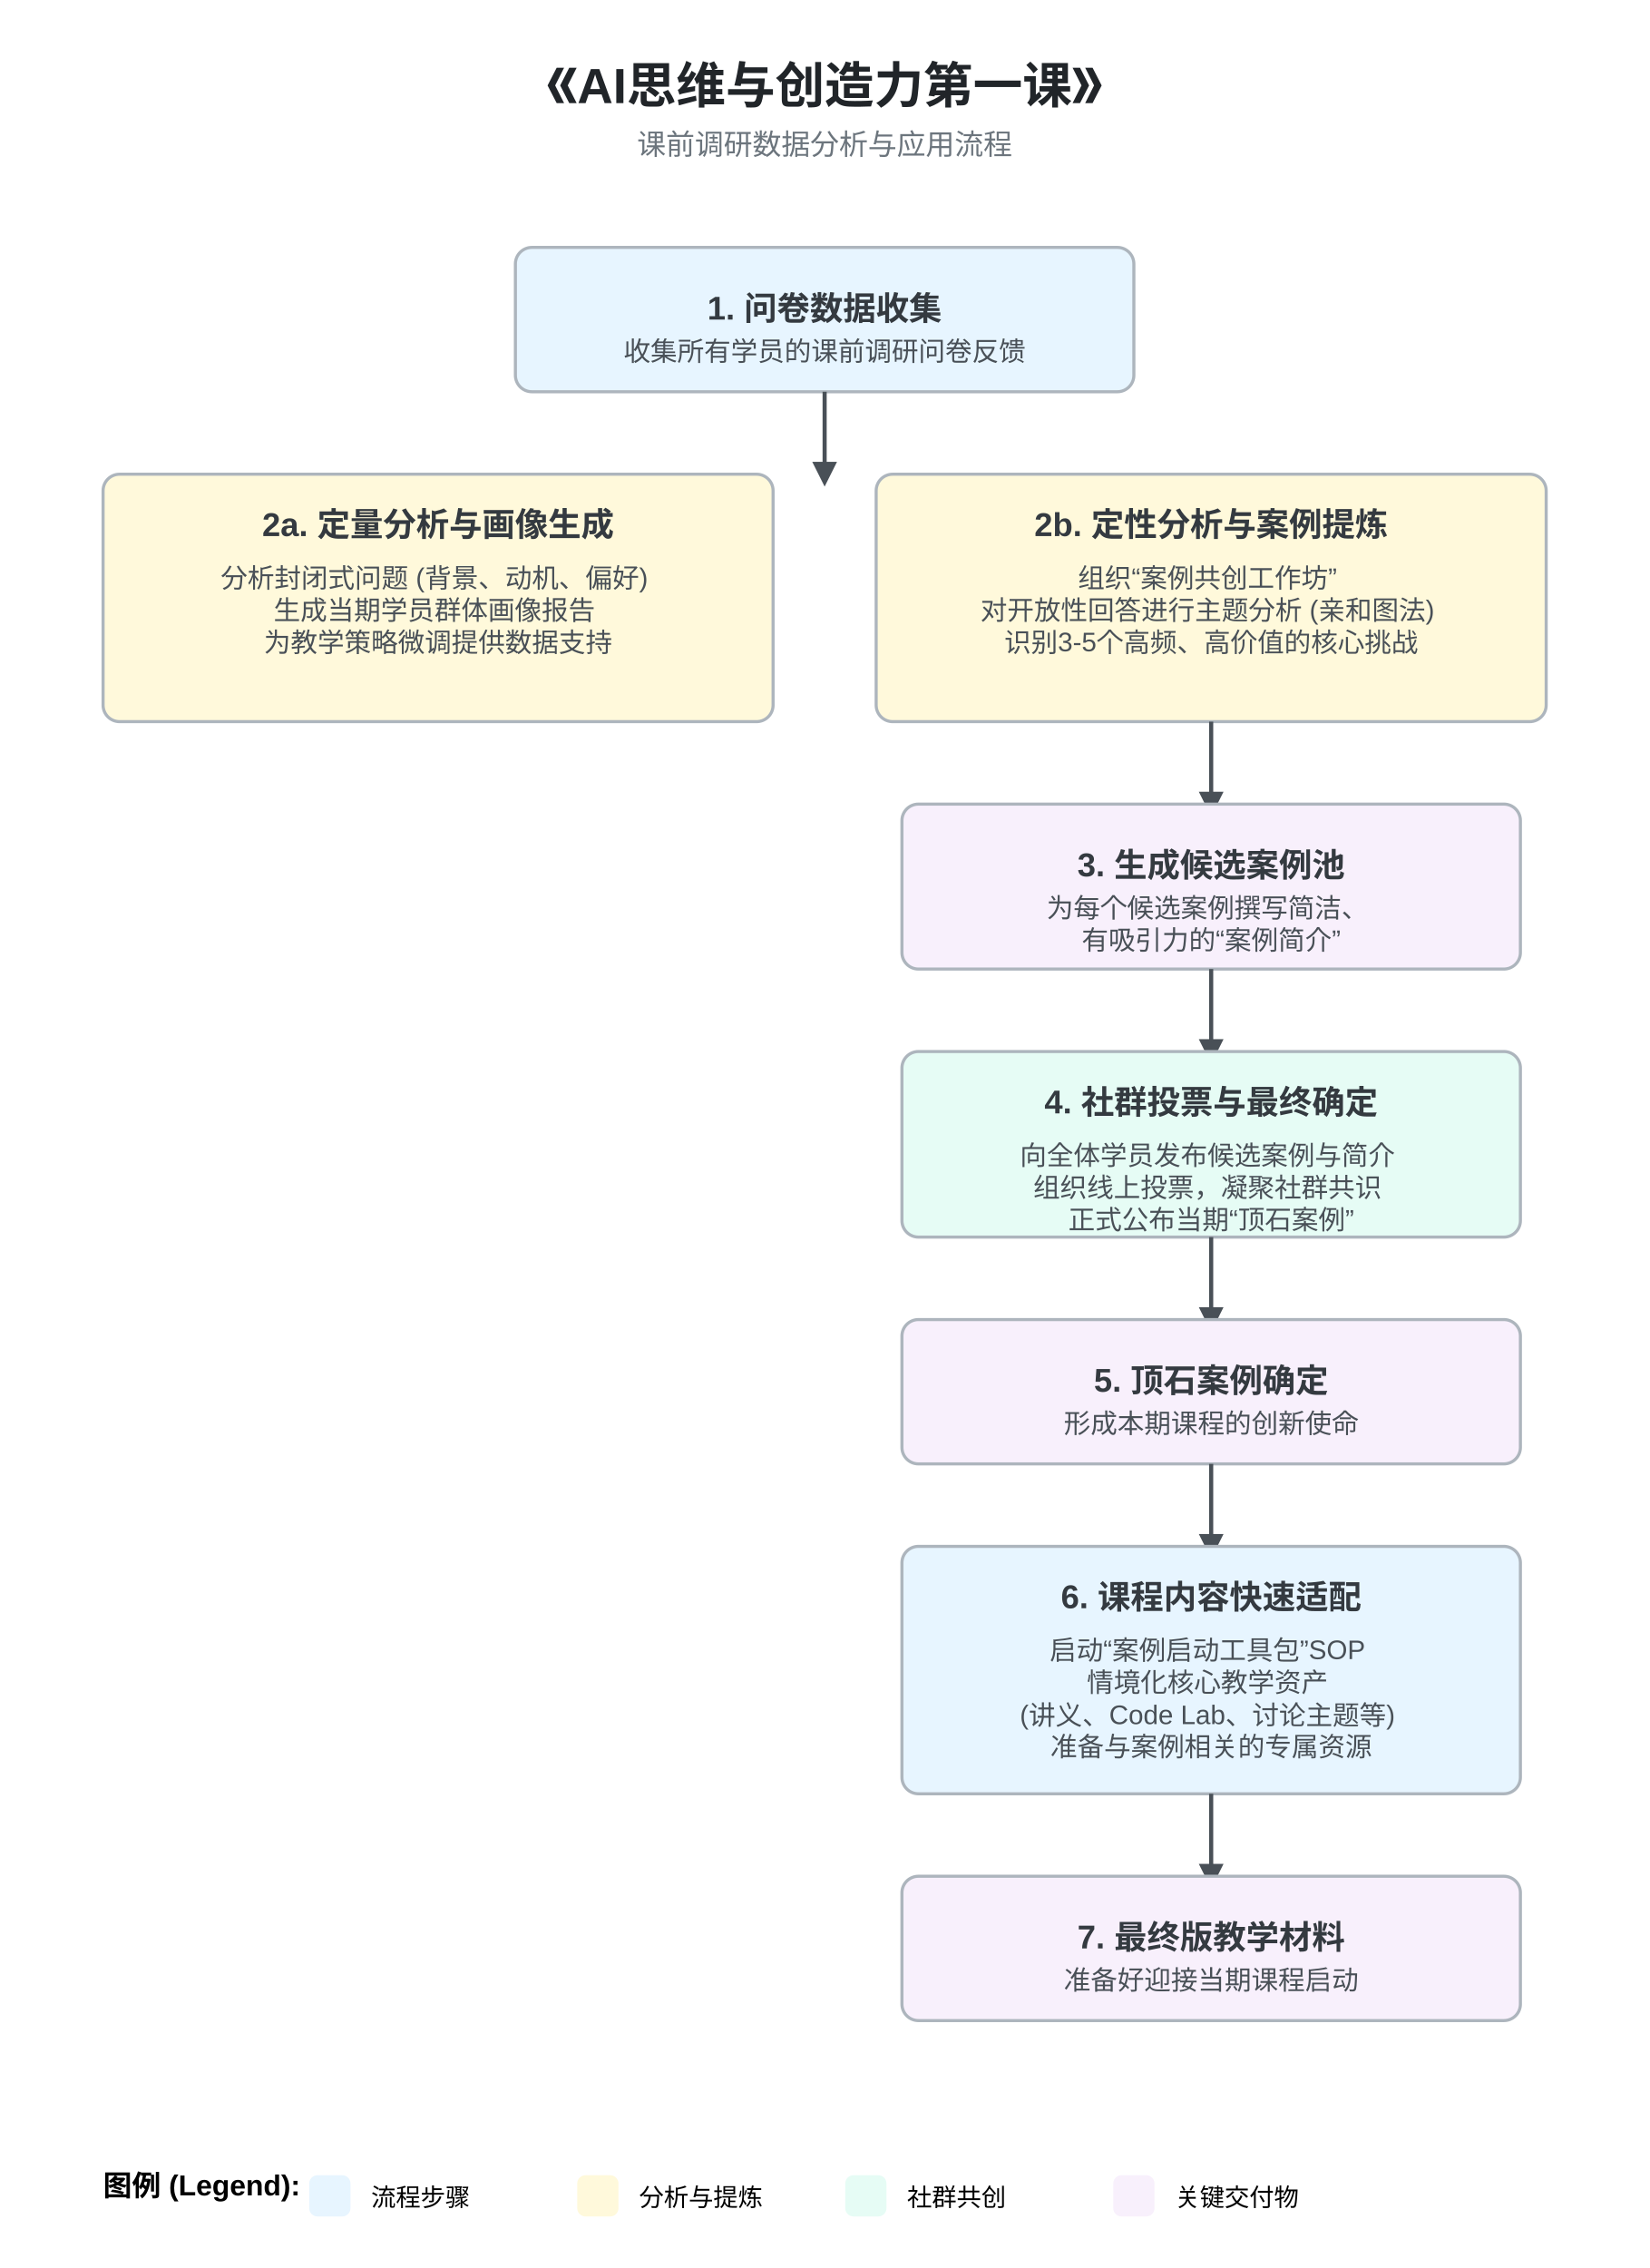
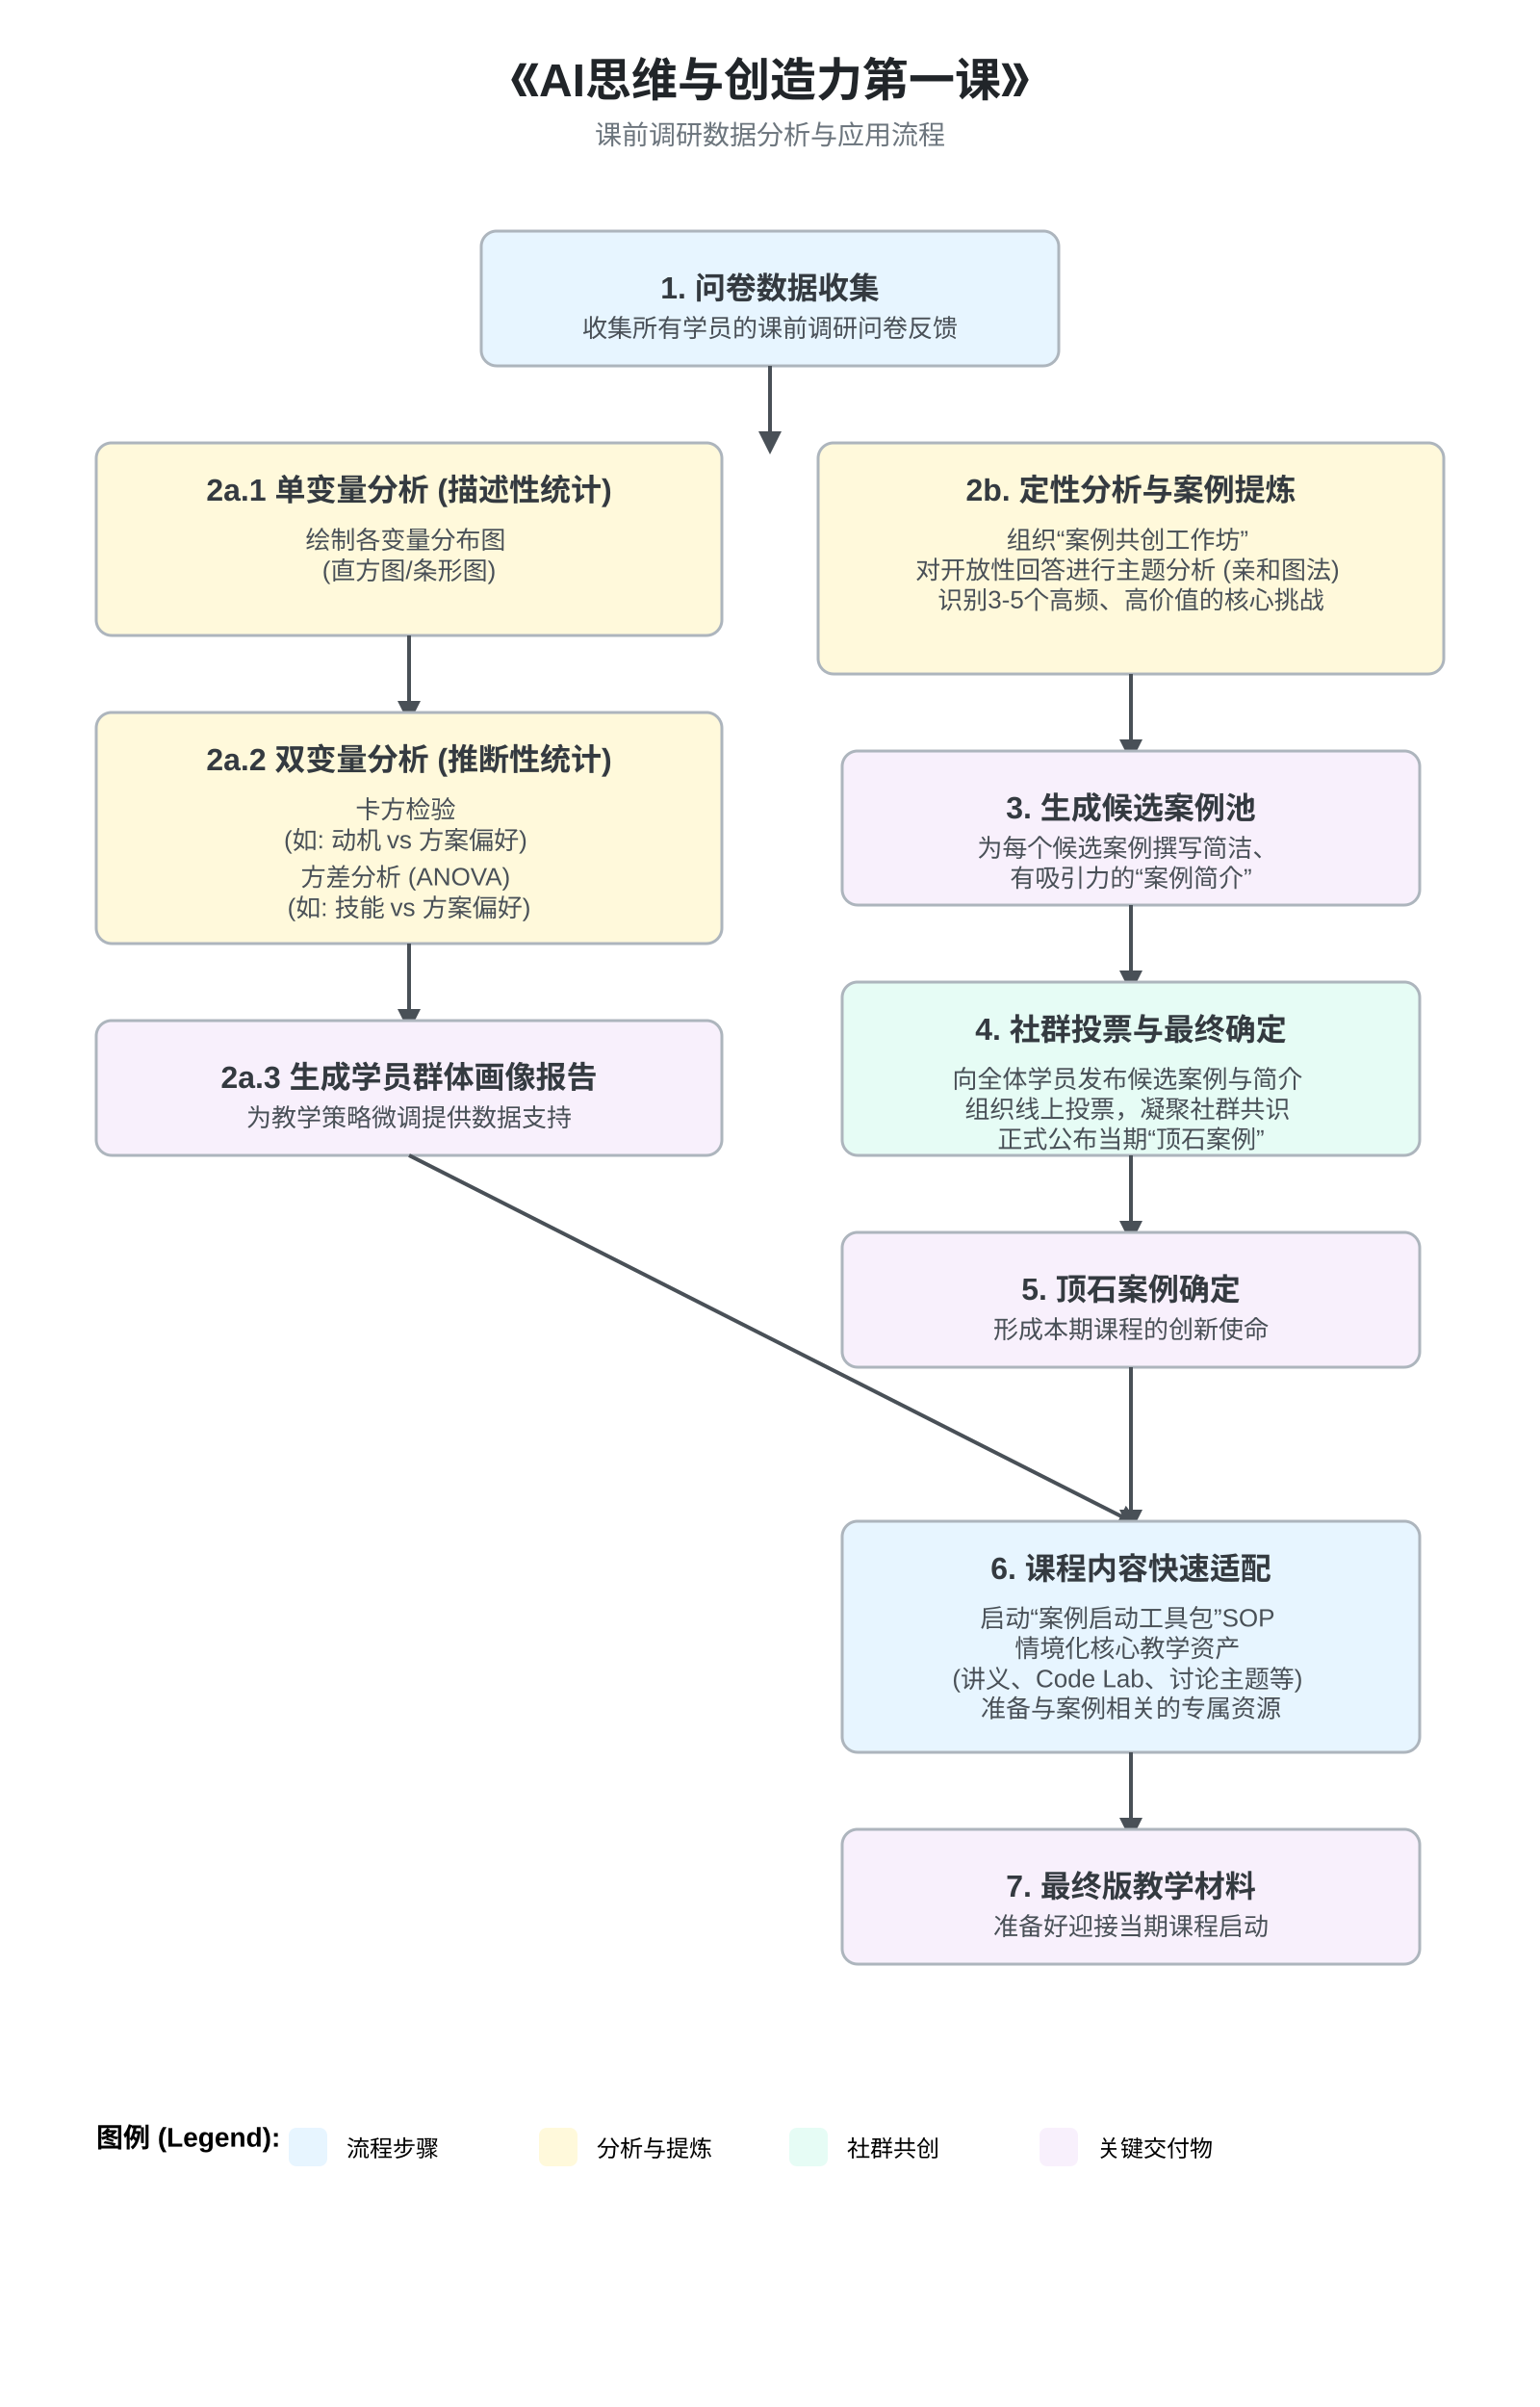
- <svg xmlns="http://www.w3.org/2000/svg" width="800" height="1100" font-family="Arial, sans-serif">
+ <svg xmlns="http://www.w3.org/2000/svg" width="800" height="1250" font-family="Arial, sans-serif">
  <defs>
    <marker id="arrowhead" viewBox="0 0 10 10" refX="5" refY="5" markerWidth="6" markerHeight="6" orient="auto-start-reverse">
      <path d="M 0 0 L 10 5 L 0 10 z" fill="#495057" />
    </marker>
    <style>
    .title { font-size: 24px; font-weight: bold; text-anchor: middle; fill: #212529; }
    .subtitle { font-size: 14px; text-anchor: middle; fill: #6c757d; }
    .box { stroke: #adb5bd; stroke-width: 1.5; rx: 8; ry: 8; }
    .process-box { fill: #e7f5ff; }
    .analysis-box { fill: #fff9db; }
    .community-box { fill: #e6fcf5; }
    .output-box { fill: #f8f0fc; }
    .box-title { font-size: 16px; font-weight: bold; text-anchor: middle; fill: #343a40; }
    .box-text { font-size: 13px; text-anchor: middle; fill: #495057; }
    .connector { stroke: #495057; stroke-width: 2; marker-end: url(#arrowhead); }
    .legend-text { font-size: 12px; }
    </style>
  </defs>
  <text x="400" y="50" class="title">《AI思维与创造力第一课》</text>
  <text x="400" y="75" class="subtitle">课前调研数据分析与应用流程</text>
  <g transform="translate(250, 120)">
    <rect class="box process-box" width="300" height="70" />
    <text x="150" y="35" class="box-title">1. 问卷数据收集</text>
    <text x="150" y="55" class="box-text">收集所有学员的课前调研问卷反馈</text>
  </g>
  <line class="connector" x1="400" y1="190" x2="400" y2="230" />
  <g transform="translate(50, 230)">
-     <g>
-       <rect class="box analysis-box" width="325" height="120" />
-       <text x="162.5" y="30" class="box-title">2a. 定量分析与画像生成</text>
-       <text x="162.5" y="55" class="box-text">
-         <tspan x="162.5" dy="0">分析封闭式问题 (背景、动机、偏好)</tspan>
-         <tspan x="162.5" dy="1.2em">生成当期学员群体画像报告</tspan>
-         <tspan x="162.5" dy="1.2em">为教学策略微调提供数据支持</tspan>
-       </text>
-     </g>
-     <g transform="translate(375, 0)">
-       <rect class="box analysis-box" width="325" height="120" />
-       <text x="162.5" y="30" class="box-title">2b. 定性分析与案例提炼</text>
-       <text x="162.5" y="55" class="box-text">
-         <tspan x="162.5" dy="0">组织“案例共创工作坊”</tspan>
-         <tspan x="162.5" dy="1.2em">对开放性回答进行主题分析 (亲和图法)</tspan>
-         <tspan x="162.5" dy="1.2em">识别3-5个高频、高价值的核心挑战</tspan>
-       </text>
-     </g>
+     <rect class="box analysis-box" width="325" height="100" />
+     <text x="162.5" y="30" class="box-title">2a.1 单变量分析 (描述性统计)</text>
+     <text x="162.5" y="55" class="box-text">
+       <tspan x="162.5" dy="0">绘制各变量分布图</tspan>
+       <tspan x="162.5" dy="1.2em">(直方图/条形图)</tspan>
+     </text>
+   </g>
+   <line class="connector" x1="212.5" y1="330" x2="212.5" y2="370" />
+   <g transform="translate(50, 370)">
+     <rect class="box analysis-box" width="325" height="120" />
+     <text x="162.5" y="30" class="box-title">2a.2 双变量分析 (推断性统计)</text>
+     <text x="162.5" y="55" class="box-text">
+       <tspan x="162.5" dy="0">卡方检验</tspan>
+       <tspan x="162.5" dy="1.2em">(如: 动机 vs 方案偏好)</tspan>
+       <tspan x="162.5" dy="1.5em">方差分析 (ANOVA)</tspan>
+       <tspan x="162.5" dy="1.2em">(如: 技能 vs 方案偏好)</tspan>
+     </text>
+   </g>
+   <line class="connector" x1="212.5" y1="490" x2="212.5" y2="530" />
+   <g transform="translate(50, 530)">
+     <rect class="box output-box" width="325" height="70" />
+     <text x="162.5" y="35" class="box-title">2a.3 生成学员群体画像报告</text>
+     <text x="162.5" y="55" class="box-text">为教学策略微调提供数据支持</text>
+   </g>
+   <g transform="translate(425, 230)">
+     <rect class="box analysis-box" width="325" height="120" />
+     <text x="162.5" y="30" class="box-title">2b. 定性分析与案例提炼</text>
+     <text x="162.5" y="55" class="box-text">
+       <tspan x="162.5" dy="0">组织“案例共创工作坊”</tspan>
+       <tspan x="162.5" dy="1.2em">对开放性回答进行主题分析 (亲和图法)</tspan>
+       <tspan x="162.5" dy="1.2em">识别3-5个高频、高价值的核心挑战</tspan>
+     </text>
  </g>
  <line class="connector" x1="587.5" y1="350" x2="587.5" y2="390" />
  <g transform="translate(437.5, 390)">
    <rect class="box output-box" width="300" height="80" />
    <text x="150" y="35" class="box-title">3. 生成候选案例池</text>
    <text x="150" y="55" class="box-text">
      <tspan x="150" dy="0">为每个候选案例撰写简洁、</tspan>
      <tspan x="150" dy="1.2em">有吸引力的“案例简介”</tspan>
    </text>
  </g>
  <line class="connector" x1="587.5" y1="470" x2="587.5" y2="510" />
  <g transform="translate(437.5, 510)">
    <rect class="box community-box" width="300" height="90" />
    <text x="150" y="30" class="box-title">4. 社群投票与最终确定</text>
    <text x="150" y="55" class="box-text">
      <tspan x="150" dy="0">向全体学员发布候选案例与简介</tspan>
      <tspan x="150" dy="1.2em">组织线上投票，凝聚社群共识</tspan>
      <tspan x="150" dy="1.2em">正式公布当期“顶石案例”</tspan>
    </text>
  </g>
  <line class="connector" x1="587.5" y1="600" x2="587.5" y2="640" />
  <g transform="translate(437.5, 640)">
    <rect class="box output-box" width="300" height="70" />
    <text x="150" y="35" class="box-title">5. 顶石案例确定</text>
    <text x="150" y="55" class="box-text">形成本期课程的创新使命</text>
  </g>
-   <line class="connector" x1="587.5" y1="710" x2="587.5" y2="750" />
-   <g transform="translate(437.5, 750)">
+   <line class="connector" x1="587.5" y1="710" x2="587.5" y2="790" />
+   <line class="connector" x1="212.5" y1="600" x2="587.5" y2="790" />
+   <g transform="translate(437.5, 790)">
    <rect class="box process-box" width="300" height="120" />
    <text x="150" y="30" class="box-title">6. 课程内容快速适配</text>
    <text x="150" y="55" class="box-text">
      <tspan x="150" dy="0">启动“案例启动工具包”SOP</tspan>
      <tspan x="150" dy="1.2em">情境化核心教学资产</tspan>
      <tspan x="150" dy="1.2em">(讲义、Code Lab、讨论主题等)</tspan>
      <tspan x="150" dy="1.2em">准备与案例相关的专属资源</tspan>
    </text>
  </g>
-   <line class="connector" x1="587.5" y1="870" x2="587.5" y2="910" />
-   <g transform="translate(437.5, 910)">
+   <line class="connector" x1="587.5" y1="910" x2="587.5" y2="950" />
+   <g transform="translate(437.5, 950)">
    <rect class="box output-box" width="300" height="70" />
    <text x="150" y="35" class="box-title">7. 最终版教学材料</text>
    <text x="150" y="55" class="box-text">准备好迎接当期课程启动</text>
  </g>
-   <g transform="translate(50, 1050)">
+   <g transform="translate(50, 1100)">
    <text x="0" y="15" font-size="14" font-weight="bold">图例 (Legend):</text>
    <rect x="100" y="5" width="20" height="20" class="process-box" rx="4" />
    <text x="130" y="20" class="legend-text">流程步骤</text>
    <rect x="230" y="5" width="20" height="20" class="analysis-box" rx="4" />
    <text x="260" y="20" class="legend-text">分析与提炼</text>
    <rect x="360" y="5" width="20" height="20" class="community-box" rx="4" />
    <text x="390" y="20" class="legend-text">社群共创</text>
    <rect x="490" y="5" width="20" height="20" class="output-box" rx="4" />
    <text x="520" y="20" class="legend-text">关键交付物</text>
  </g>
</svg>
